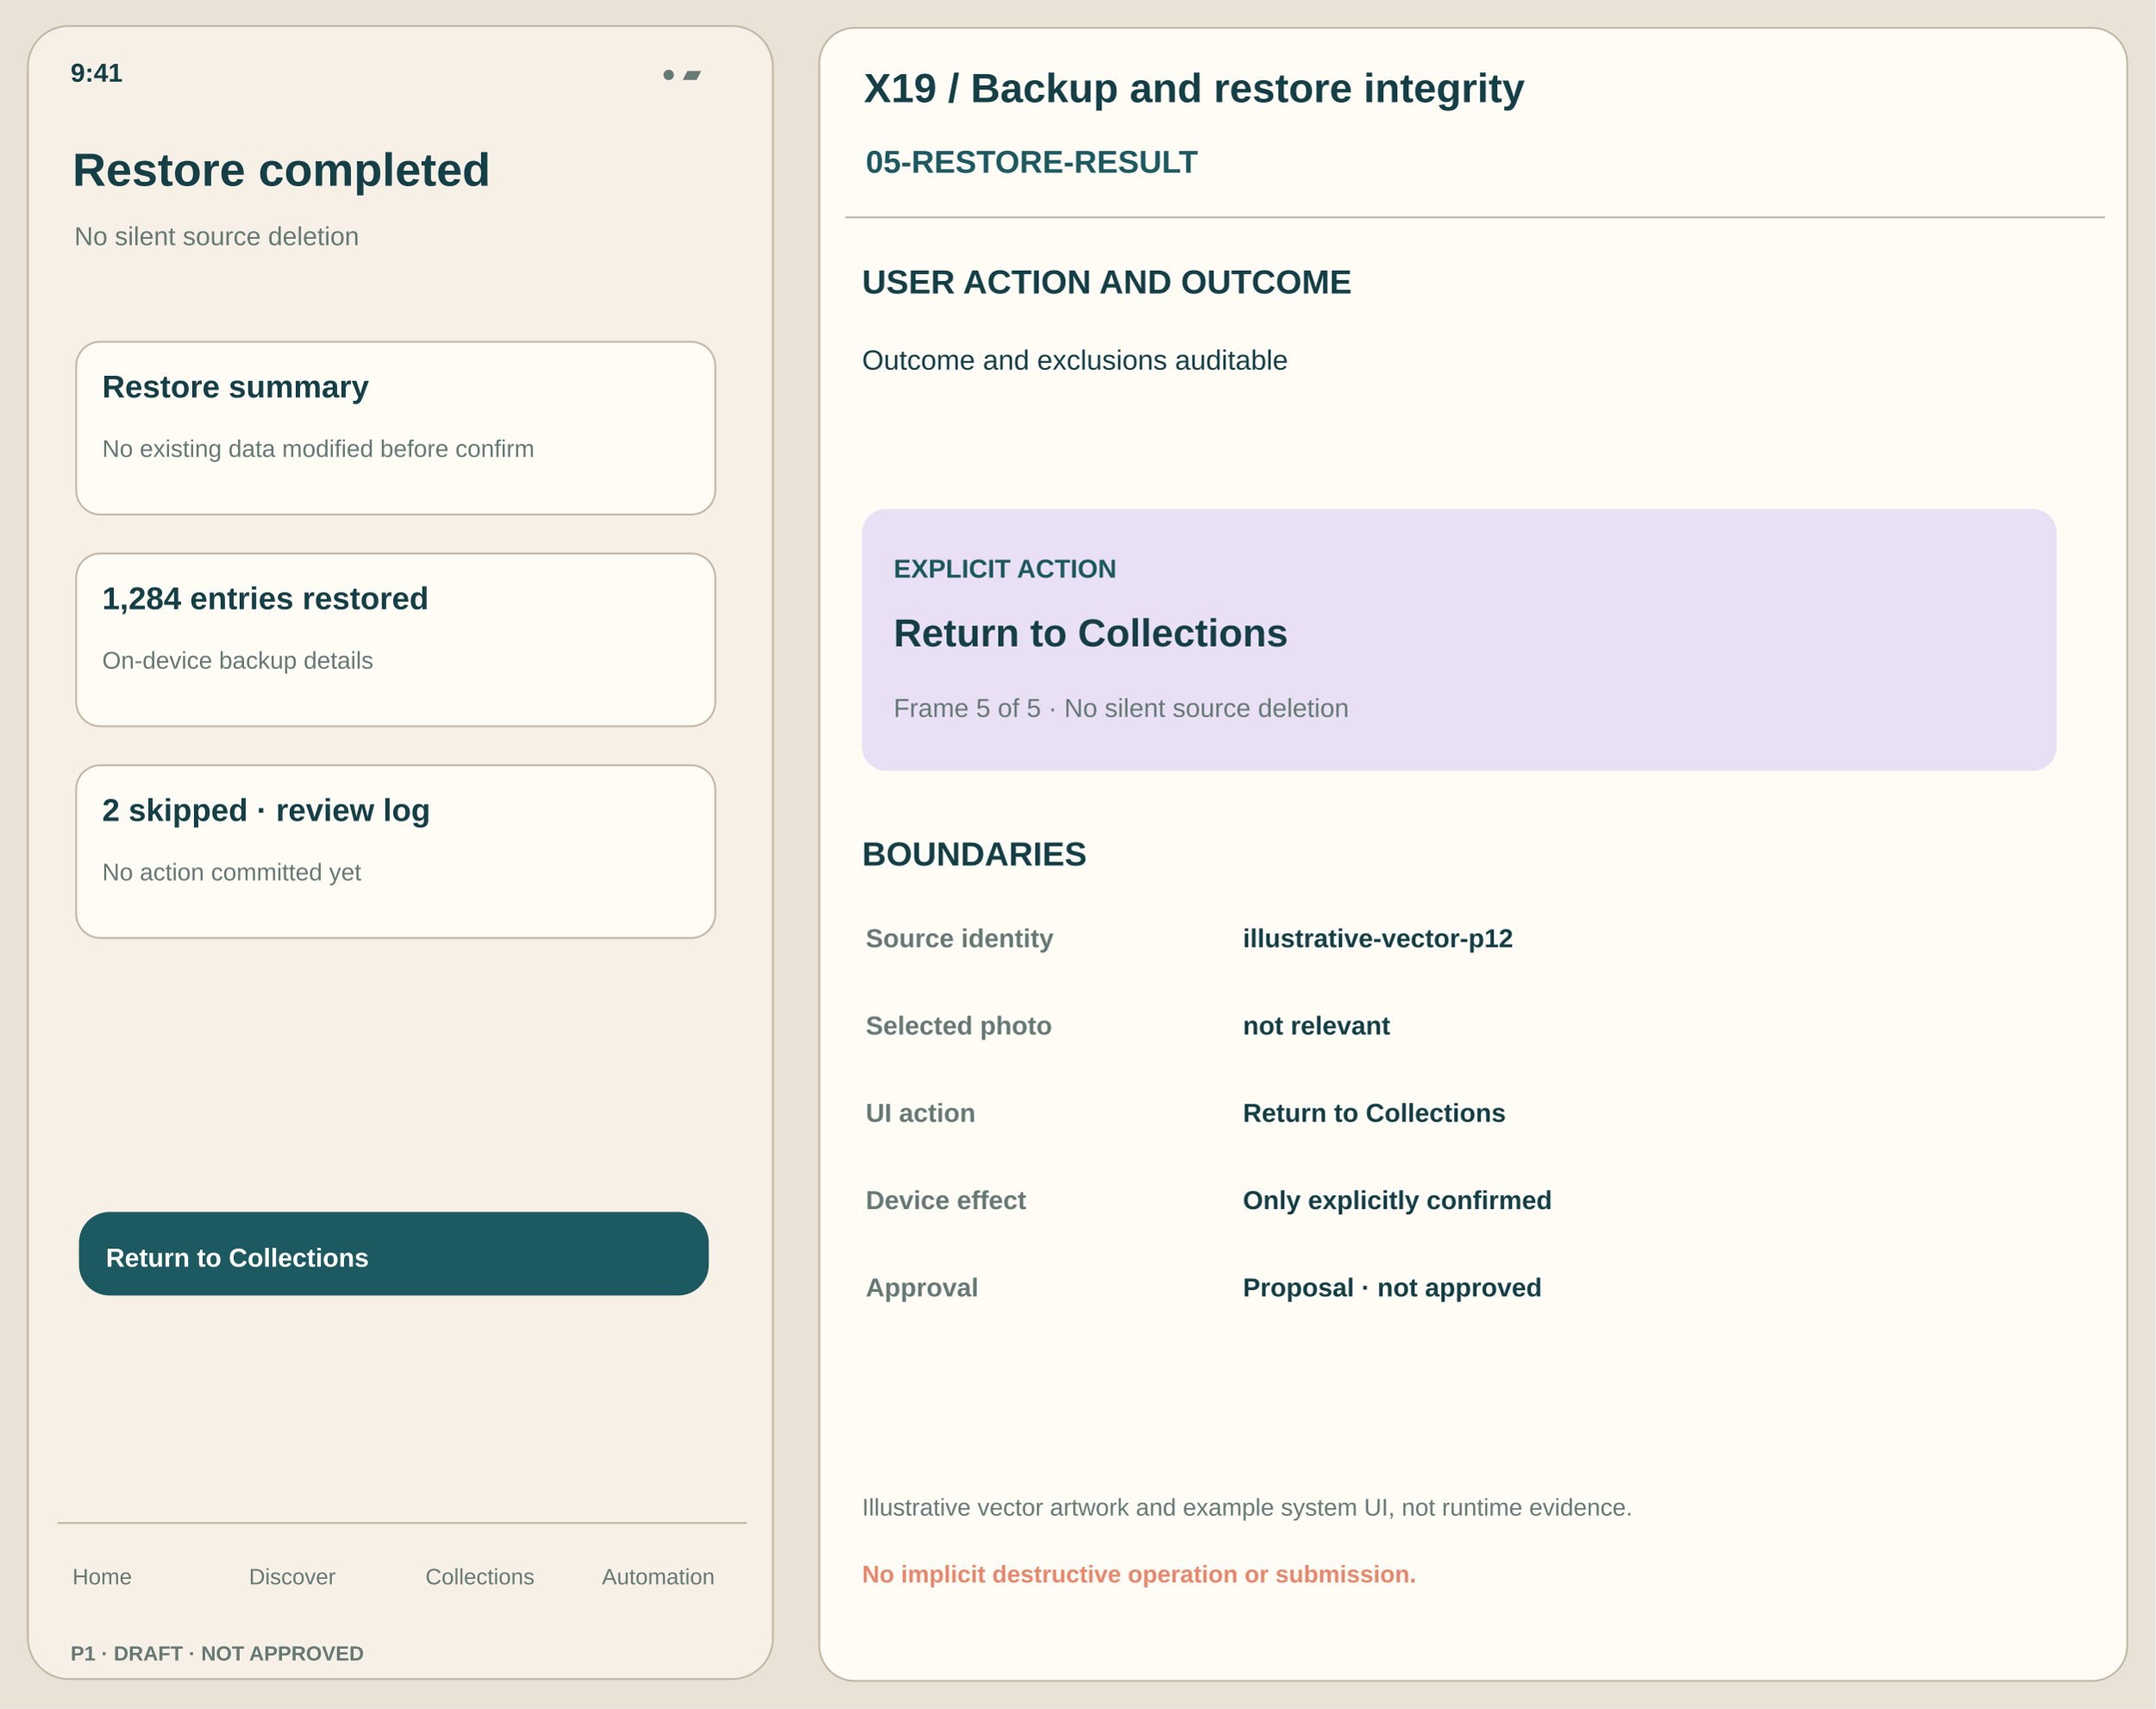
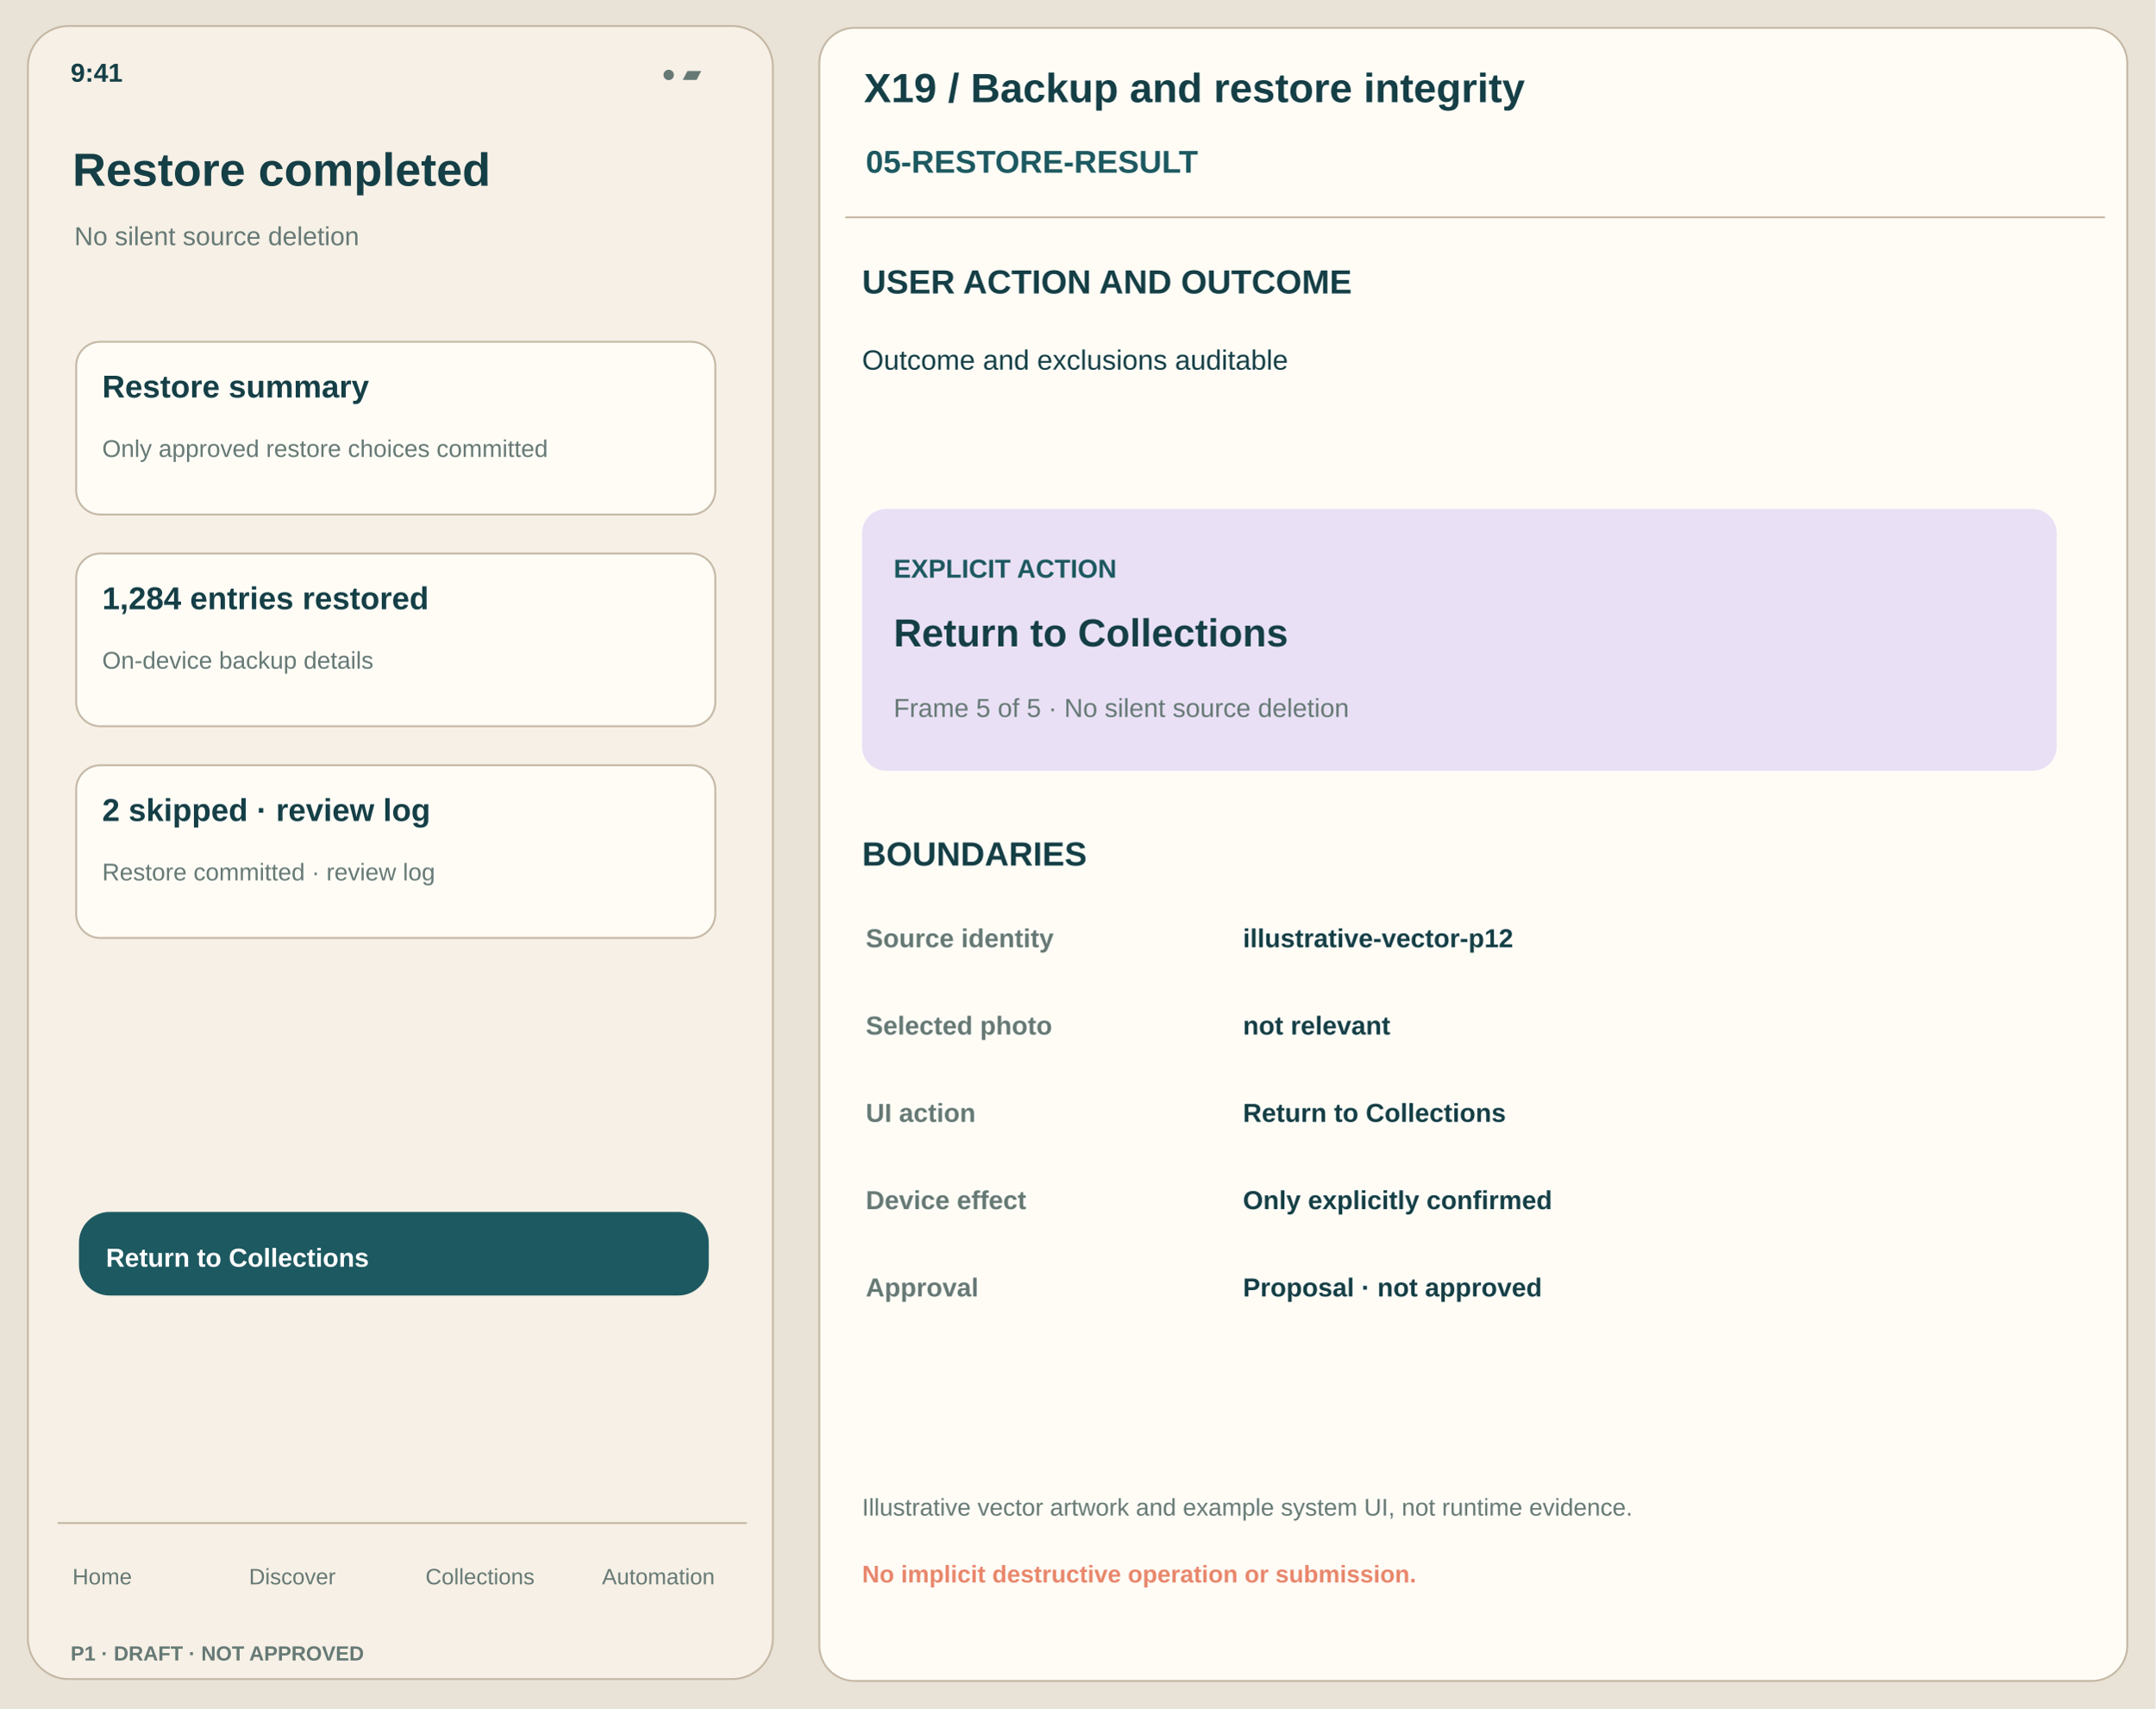
<svg xmlns="http://www.w3.org/2000/svg" width="1160" height="920" viewBox="0 0 1160 920">
  <rect x="0" y="0" width="1160" height="920" rx="0" fill="#E9E2D6" stroke="none" />
  <rect x="15" y="14" width="401" height="890" rx="22" fill="#F6F0E6" stroke="#C4B7A4" />
  <text x="38" y="44" font-family="Arial,Helvetica,sans-serif" font-size="14" font-weight="650" fill="#153F46">9:41</text>
  <text x="356" y="44" font-family="Arial,Helvetica,sans-serif" font-size="13" font-weight="450" fill="#667975">● ▰</text>
  <text x="39" y="100" font-family="Arial,Helvetica,sans-serif" font-size="25" font-weight="750" fill="#153F46">Restore completed</text>
  <text x="40" y="132" font-family="Arial,Helvetica,sans-serif" font-size="14" font-weight="500" fill="#667975">No silent source deletion</text>
  <rect x="41" y="184" width="344" height="93" rx="13" fill="#FFFCF6" stroke="#C4B7A4" />
  <text x="55" y="214" font-family="Arial,Helvetica,sans-serif" font-size="17" font-weight="650" fill="#153F46">Restore summary</text>
-   <text x="55" y="246" font-family="Arial,Helvetica,sans-serif" font-size="13" font-weight="440" fill="#667975">No existing data modified before confirm</text>
+   <text x="55" y="246" font-family="Arial,Helvetica,sans-serif" font-size="13" font-weight="440" fill="#667975">Only approved restore choices committed</text>
  <rect x="41" y="298" width="344" height="93" rx="13" fill="#FFFCF6" stroke="#C4B7A4" />
  <text x="55" y="328" font-family="Arial,Helvetica,sans-serif" font-size="17" font-weight="650" fill="#153F46">1,284 entries restored</text>
  <text x="55" y="360" font-family="Arial,Helvetica,sans-serif" font-size="13" font-weight="440" fill="#667975">On-device backup details</text>
  <rect x="41" y="412" width="344" height="93" rx="13" fill="#FFFCF6" stroke="#C4B7A4" />
  <text x="55" y="442" font-family="Arial,Helvetica,sans-serif" font-size="17" font-weight="650" fill="#153F46">2 skipped · review log</text>
-   <text x="55" y="474" font-family="Arial,Helvetica,sans-serif" font-size="13" font-weight="440" fill="#667975">No action committed yet</text>
+   <text x="55" y="474" font-family="Arial,Helvetica,sans-serif" font-size="13" font-weight="440" fill="#667975">Restore committed · review log</text>
  <rect x="43" y="653" width="338" height="44" rx="16" fill="#1D5960" stroke="#1D5960" />
  <text x="57" y="682" font-family="Arial,Helvetica,sans-serif" font-size="14" font-weight="700" fill="white">Return to Collections</text>
  <path d="M31 820 H402" stroke="#C4B7A4" />
  <text x="39" y="853" font-family="Arial,Helvetica,sans-serif" font-size="12" font-weight="500" fill="#667975">Home</text>
  <text x="134" y="853" font-family="Arial,Helvetica,sans-serif" font-size="12" font-weight="500" fill="#667975">Discover</text>
  <text x="229" y="853" font-family="Arial,Helvetica,sans-serif" font-size="12" font-weight="500" fill="#667975">Collections</text>
  <text x="324" y="853" font-family="Arial,Helvetica,sans-serif" font-size="12" font-weight="500" fill="#667975">Automation</text>
  <text x="38" y="894" font-family="Arial,Helvetica,sans-serif" font-size="11" font-weight="700" fill="#667975">P1 · DRAFT · NOT APPROVED</text>
  <rect x="441" y="15" width="704" height="890" rx="19" fill="#FFFCF6" stroke="#C4B7A4" />
  <text x="465" y="55" font-family="Arial,Helvetica,sans-serif" font-size="22" font-weight="750" fill="#153F46">X19 / Backup and restore integrity</text>
  <text x="466" y="93" font-family="Arial,Helvetica,sans-serif" font-size="17" font-weight="700" fill="#1D5960">05-RESTORE-RESULT</text>
  <path d="M455 117 H1133" stroke="#C4B7A4" />
  <text x="464" y="158" font-family="Arial,Helvetica,sans-serif" font-size="18" font-weight="700" fill="#153F46">USER ACTION AND OUTCOME</text>
  <text x="464" y="199" font-family="Arial,Helvetica,sans-serif" font-size="15" font-weight="450" fill="#153F46">Outcome and exclusions auditable</text>
  <rect x="464" y="274" width="643" height="141" rx="13" fill="#E9E0F5" stroke="none" />
  <text x="481" y="311" font-family="Arial,Helvetica,sans-serif" font-size="14" font-weight="750" fill="#1D5960">EXPLICIT ACTION</text>
  <text x="481" y="348" font-family="Arial,Helvetica,sans-serif" font-size="21" font-weight="700" fill="#153F46">Return to Collections</text>
  <text x="481" y="386" font-family="Arial,Helvetica,sans-serif" font-size="14" font-weight="450" fill="#667975">Frame 5 of 5 · No silent source deletion</text>
  <text x="464" y="466" font-family="Arial,Helvetica,sans-serif" font-size="18" font-weight="700" fill="#153F46">BOUNDARIES</text>
  <text x="466" y="510" font-family="Arial,Helvetica,sans-serif" font-size="14" font-weight="700" fill="#667975">Source identity</text>
  <text x="669" y="510" font-family="Arial,Helvetica,sans-serif" font-size="14" font-weight="550" fill="#153F46">illustrative-vector-p12</text>
  <text x="466" y="557" font-family="Arial,Helvetica,sans-serif" font-size="14" font-weight="700" fill="#667975">Selected photo</text>
  <text x="669" y="557" font-family="Arial,Helvetica,sans-serif" font-size="14" font-weight="550" fill="#153F46">not relevant</text>
  <text x="466" y="604" font-family="Arial,Helvetica,sans-serif" font-size="14" font-weight="700" fill="#667975">UI action</text>
  <text x="669" y="604" font-family="Arial,Helvetica,sans-serif" font-size="14" font-weight="550" fill="#153F46">Return to Collections</text>
  <text x="466" y="651" font-family="Arial,Helvetica,sans-serif" font-size="14" font-weight="700" fill="#667975">Device effect</text>
  <text x="669" y="651" font-family="Arial,Helvetica,sans-serif" font-size="14" font-weight="550" fill="#153F46">Only explicitly confirmed</text>
  <text x="466" y="698" font-family="Arial,Helvetica,sans-serif" font-size="14" font-weight="700" fill="#667975">Approval</text>
  <text x="669" y="698" font-family="Arial,Helvetica,sans-serif" font-size="14" font-weight="550" fill="#153F46">Proposal · not approved</text>
  <text x="464" y="816" font-family="Arial,Helvetica,sans-serif" font-size="13" font-weight="450" fill="#667975">Illustrative vector artwork and example system UI, not runtime evidence.</text>
  <text x="464" y="852" font-family="Arial,Helvetica,sans-serif" font-size="13" font-weight="650" fill="#E8876C">No implicit destructive operation or submission.</text>
</svg>
